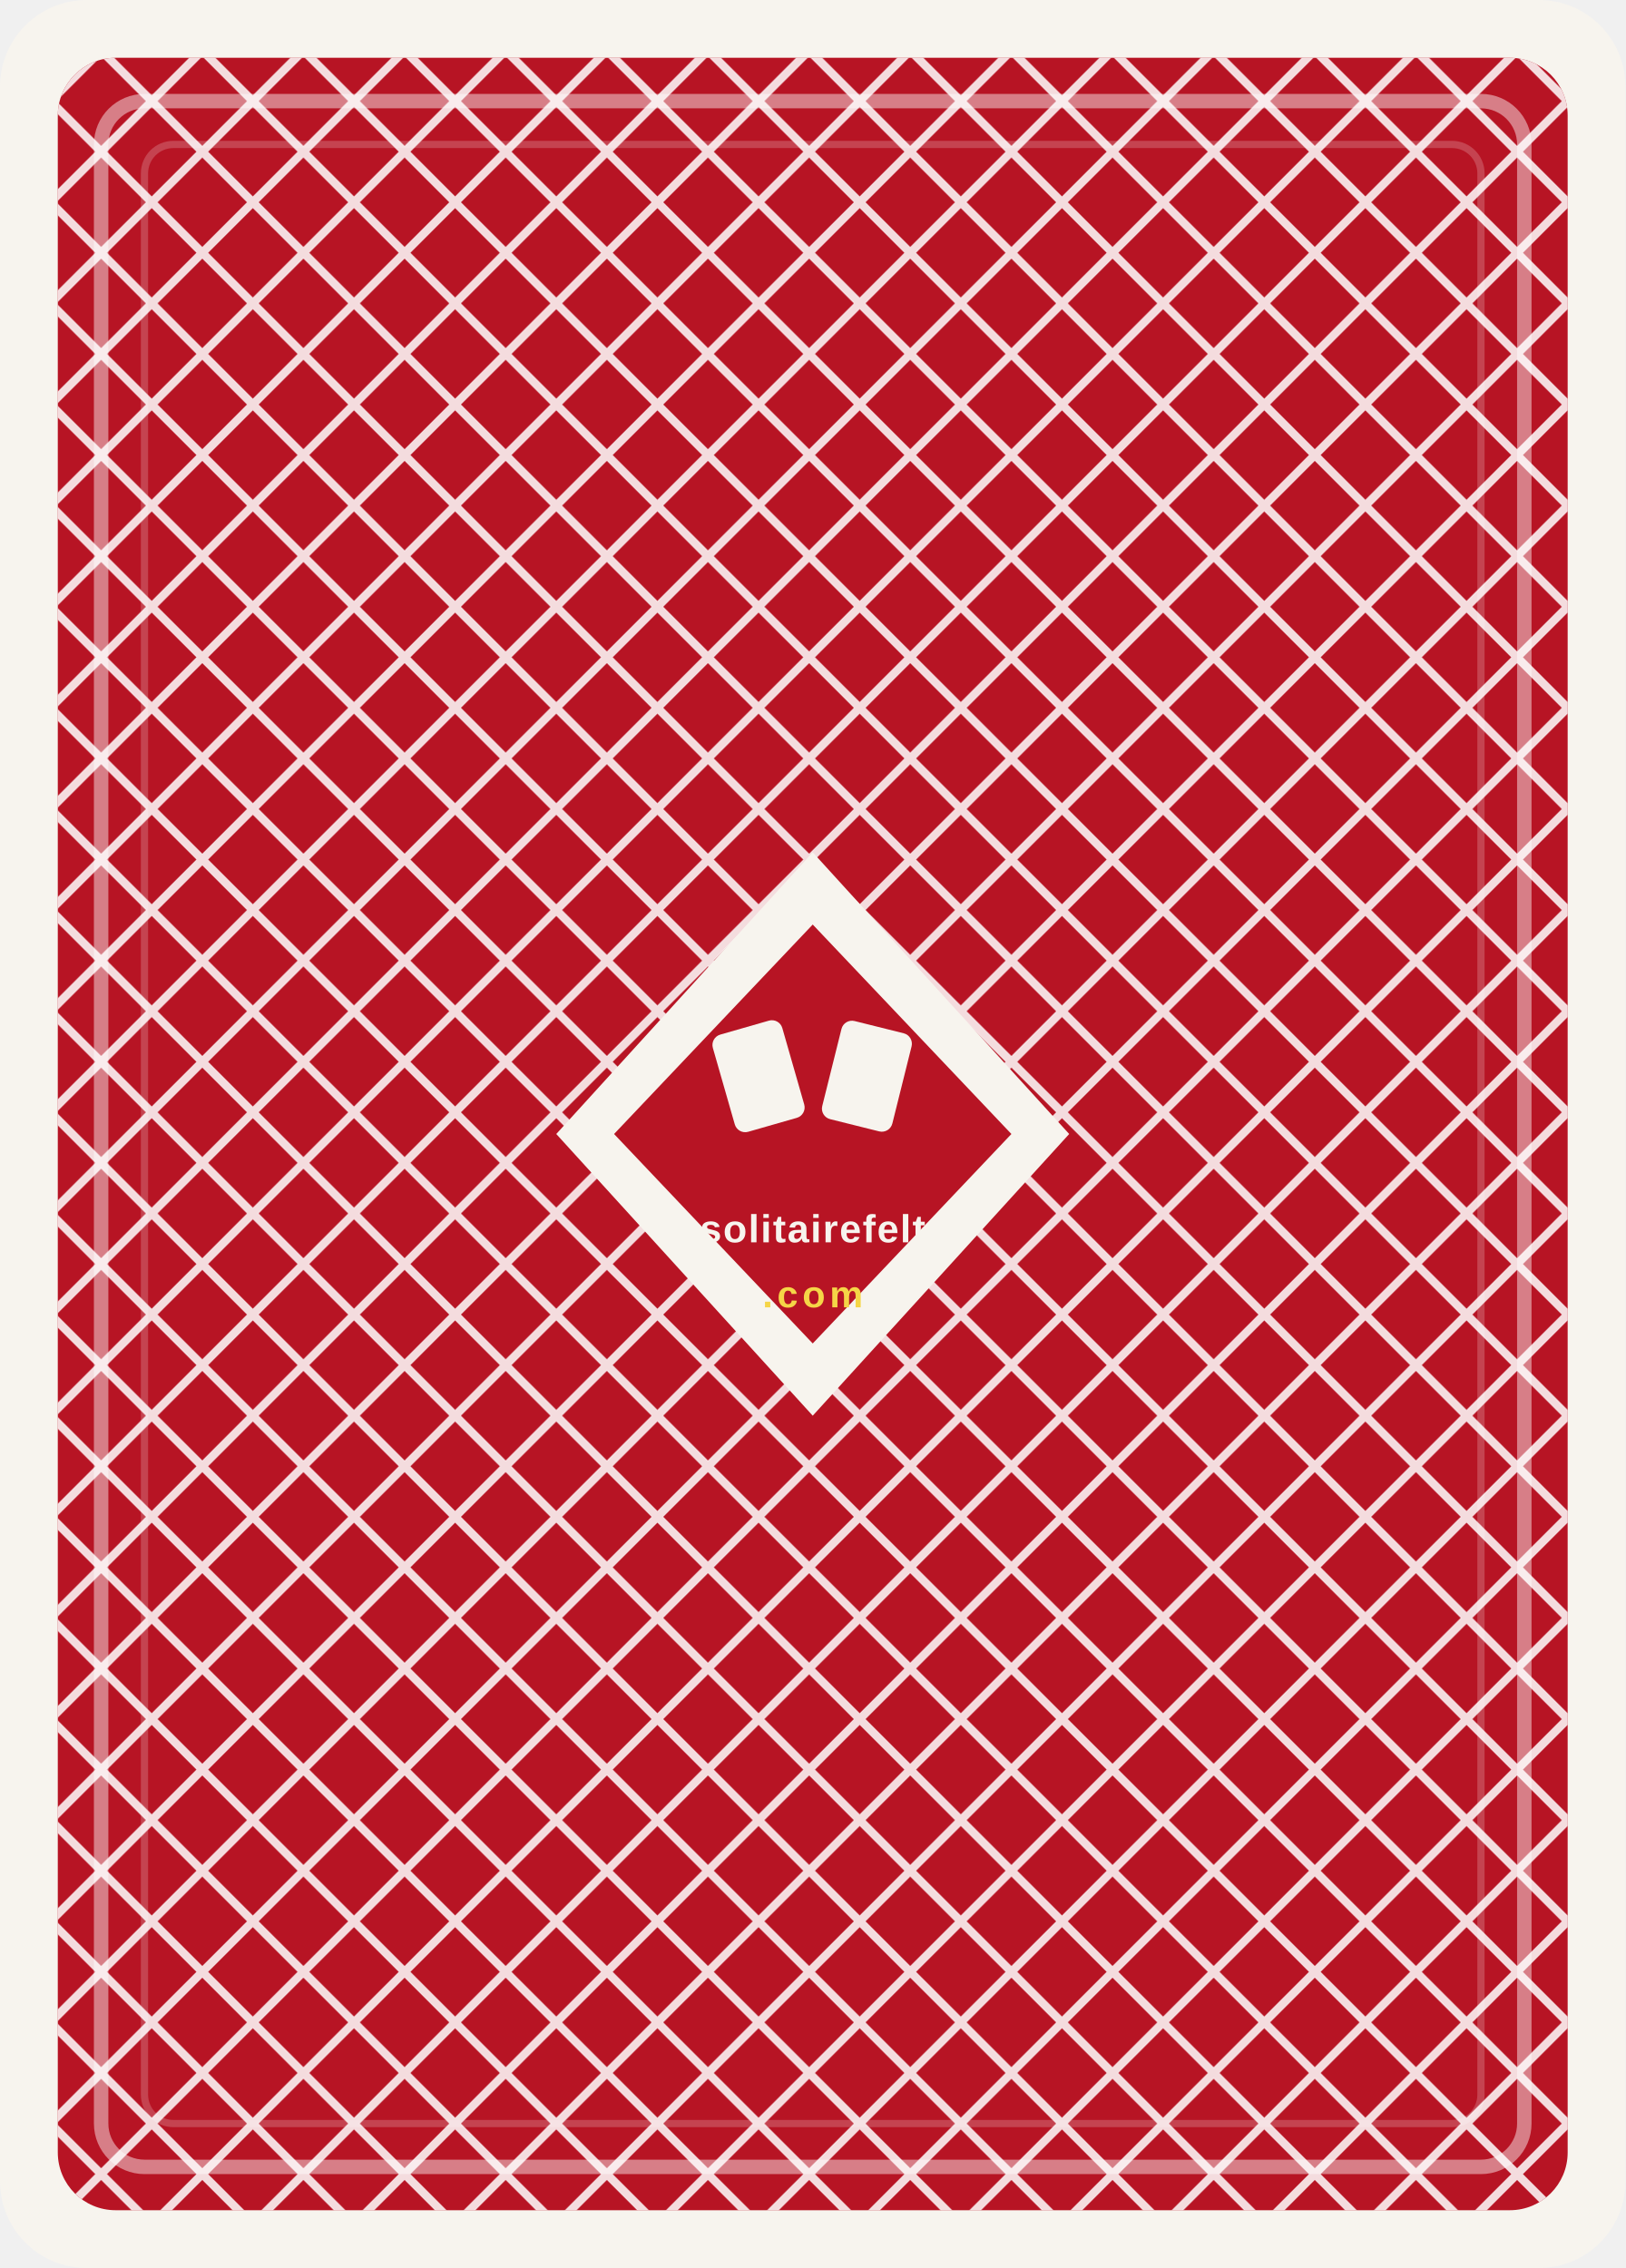
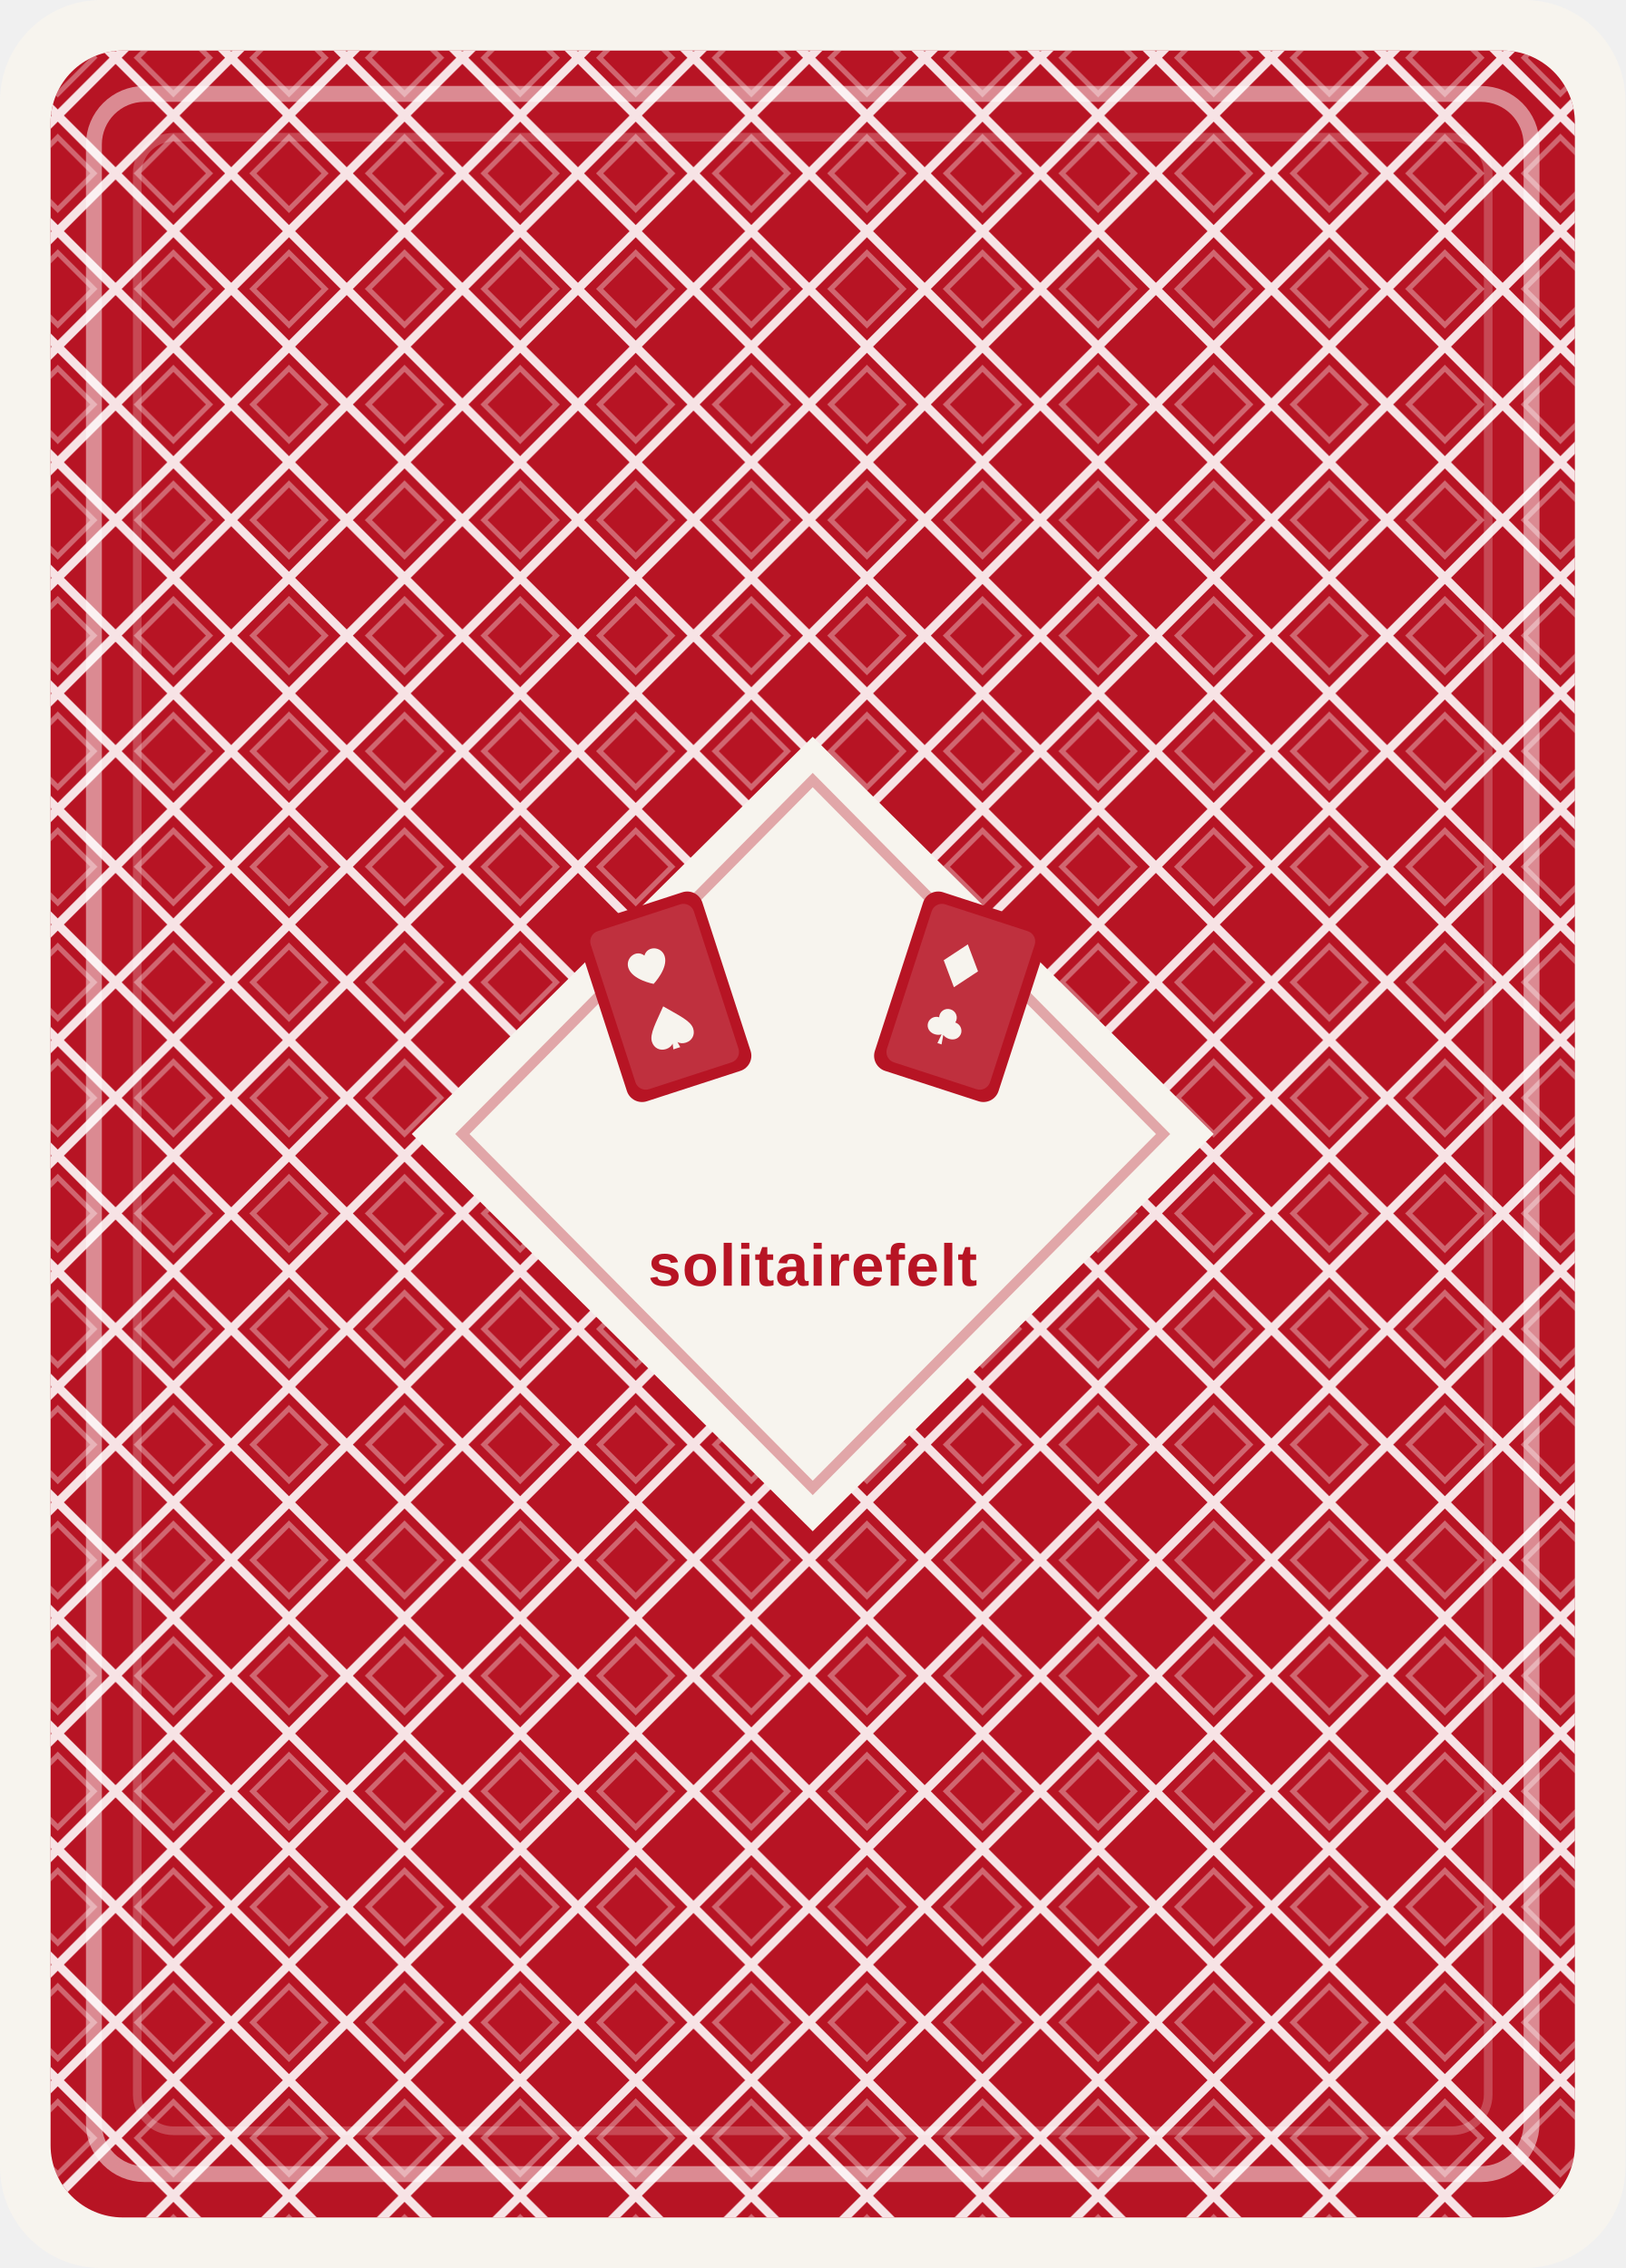
- <svg xmlns="http://www.w3.org/2000/svg" viewBox="0 0 225 314" width="225" height="314">
-   <rect width="225" height="314" rx="12" fill="#f7f4ee" />
-   <rect x="8" y="8" width="209" height="298" rx="8" fill="#b71424" />
-   <rect x="8" y="8" width="209" height="298" rx="8" fill="url(#lat)" />
-   <rect x="14" y="14" width="197" height="286" rx="6" fill="none" stroke="#fff" stroke-opacity=".45" stroke-width="2" />
-   <rect x="20" y="20" width="185" height="274" rx="4" fill="none" stroke="#fff" stroke-opacity=".2" />
+ <svg xmlns="http://www.w3.org/2000/svg" xmlns:xlink="http://www.w3.org/1999/xlink" viewBox="0 0 225 314" width="225" height="314">
  <defs>
-     <pattern id="lat" width="14" height="14" patternUnits="userSpaceOnUse">
-       <path d="M7 0 L14 7 L7 14 L0 7 Z" fill="none" stroke="#fff" stroke-width="1.15" opacity=".85" />
+     <pattern id="lat" width="16" height="16" patternUnits="userSpaceOnUse">
+       <path d="M8 0 L16 8 L8 16 L0 8 Z" fill="none" stroke="#fff" stroke-width="1.2" opacity=".88" />
+       <path d="M8 3 L13 8 L8 13 L3 8 Z" fill="none" stroke="#fff" stroke-width="0.7" opacity=".35" />
    </pattern>
+     <path id="heart" d="M6 2.2c-1.5-2.2-4.8-.9-4.8 1.7 0 3.2 4.8 5.8 4.8 5.8s4.8-2.6 4.8-5.8c0-2.6-3.3-3.9-4.8-1.7z" />
+     <path id="spade" d="M6 0C2.8 3.6 0 6.1 0 8.4c0 1.9 1.4 3.1 3.1 3.1.9 0 1.7-.3 2.2-.9L5 12.2H7l-.3-1.6c.5.6 1.3.9 2.2.9 1.7 0 3.1-1.2 3.1-3.1C12 6.1 9.2 3.6 6 0z" />
+     <path id="diamond" d="M6 0 L11.2 6.5 L6 13 L0.8 6.5 Z" />
+     <path id="club" d="M6 1.2a2.4 2.4 0 0 0-2.35 3.05A2.45 2.45 0 0 0 1.2 6.6c0 1.5 1.2 2.5 2.7 2.5.7 0 1.35-.2 1.85-.55L5.4 11.2h1.2l-.35-2.65c.5.35 1.15.55 1.85.55 1.5 0 2.7-1 2.7-2.5a2.45 2.45 0 0 0-2.45-2.35A2.4 2.4 0 0 0 6 1.2z" />
  </defs>
-   <polygon points="112.5,118 148,157 112.5,196 77,157" fill="#f7f4ee" />
-   <polygon points="112.5,128 140,157 112.5,186 85,157" fill="#b71424" />
-   <rect x="100" y="142" width="10" height="14" rx="1.5" fill="#f7f4ee" transform="rotate(-16 105 149)" />
-   <rect x="115" y="142" width="10" height="14" rx="1.5" fill="#f7f4ee" transform="rotate(14 120 149)" />
-   <text x="112.5" y="172" text-anchor="middle" font-family="Arial, Helvetica, sans-serif" font-size="5.4" font-weight="700" fill="#f7f4ee" letter-spacing="0.2">solitairefelt</text>
-   <text x="112.5" y="181" text-anchor="middle" font-family="Arial, Helvetica, sans-serif" font-size="5.2" font-weight="800" fill="#f5d547" letter-spacing="0.6">.com</text>
+   <rect width="225" height="314" rx="14" fill="#f7f4ee" />
+   <rect x="7" y="7" width="211" height="300" rx="10" fill="#b71424" />
+   <rect x="7" y="7" width="211" height="300" rx="10" fill="url(#lat)" />
+   <rect x="13" y="13" width="199" height="288" rx="7" fill="none" stroke="#fff" stroke-opacity=".5" stroke-width="2.2" />
+   <rect x="19" y="19" width="187" height="276" rx="5" fill="none" stroke="#fff" stroke-opacity=".22" stroke-width="1.2" />
+   <polygon points="112.5,102 168,157 112.5,212 57,157" fill="#f7f4ee" />
+   <polygon points="112.5,108 161,157 112.5,206 64,157" fill="none" stroke="#b71424" stroke-width="1.4" opacity=".35" />
+   <g transform="translate(92 138) rotate(-18)">
+     <rect x="-9" y="-13" width="18" height="26" rx="2.2" fill="#b71424" />
+     <rect x="-7.5" y="-11.5" width="15" height="23" rx="1.5" fill="#fff" opacity=".12" />
+     <g transform="translate(-4.2 -7.5) scale(0.55)" fill="#f7f4ee">
+       <use xlink:href="#heart" />
+     </g>
+     <g transform="translate(-3.6 1.2) scale(0.5)" fill="#f7f4ee">
+       <use xlink:href="#spade" />
+     </g>
+   </g>
+   <g transform="translate(133 138) rotate(18)">
+     <rect x="-9" y="-13" width="18" height="26" rx="2.2" fill="#b71424" />
+     <rect x="-7.5" y="-11.5" width="15" height="23" rx="1.5" fill="#fff" opacity=".12" />
+     <g transform="translate(-4.2 -7.2) scale(0.48)" fill="#f7f4ee">
+       <use xlink:href="#diamond" />
+     </g>
+     <g transform="translate(-3.8 1.5) scale(0.5)" fill="#f7f4ee">
+       <use xlink:href="#club" />
+     </g>
+   </g>
+   <text x="112.5" y="178" text-anchor="middle" font-family="Arial, Helvetica, sans-serif" font-size="8.2" font-weight="700" fill="#b71424" letter-spacing="0.15">solitairefelt</text>
</svg>
